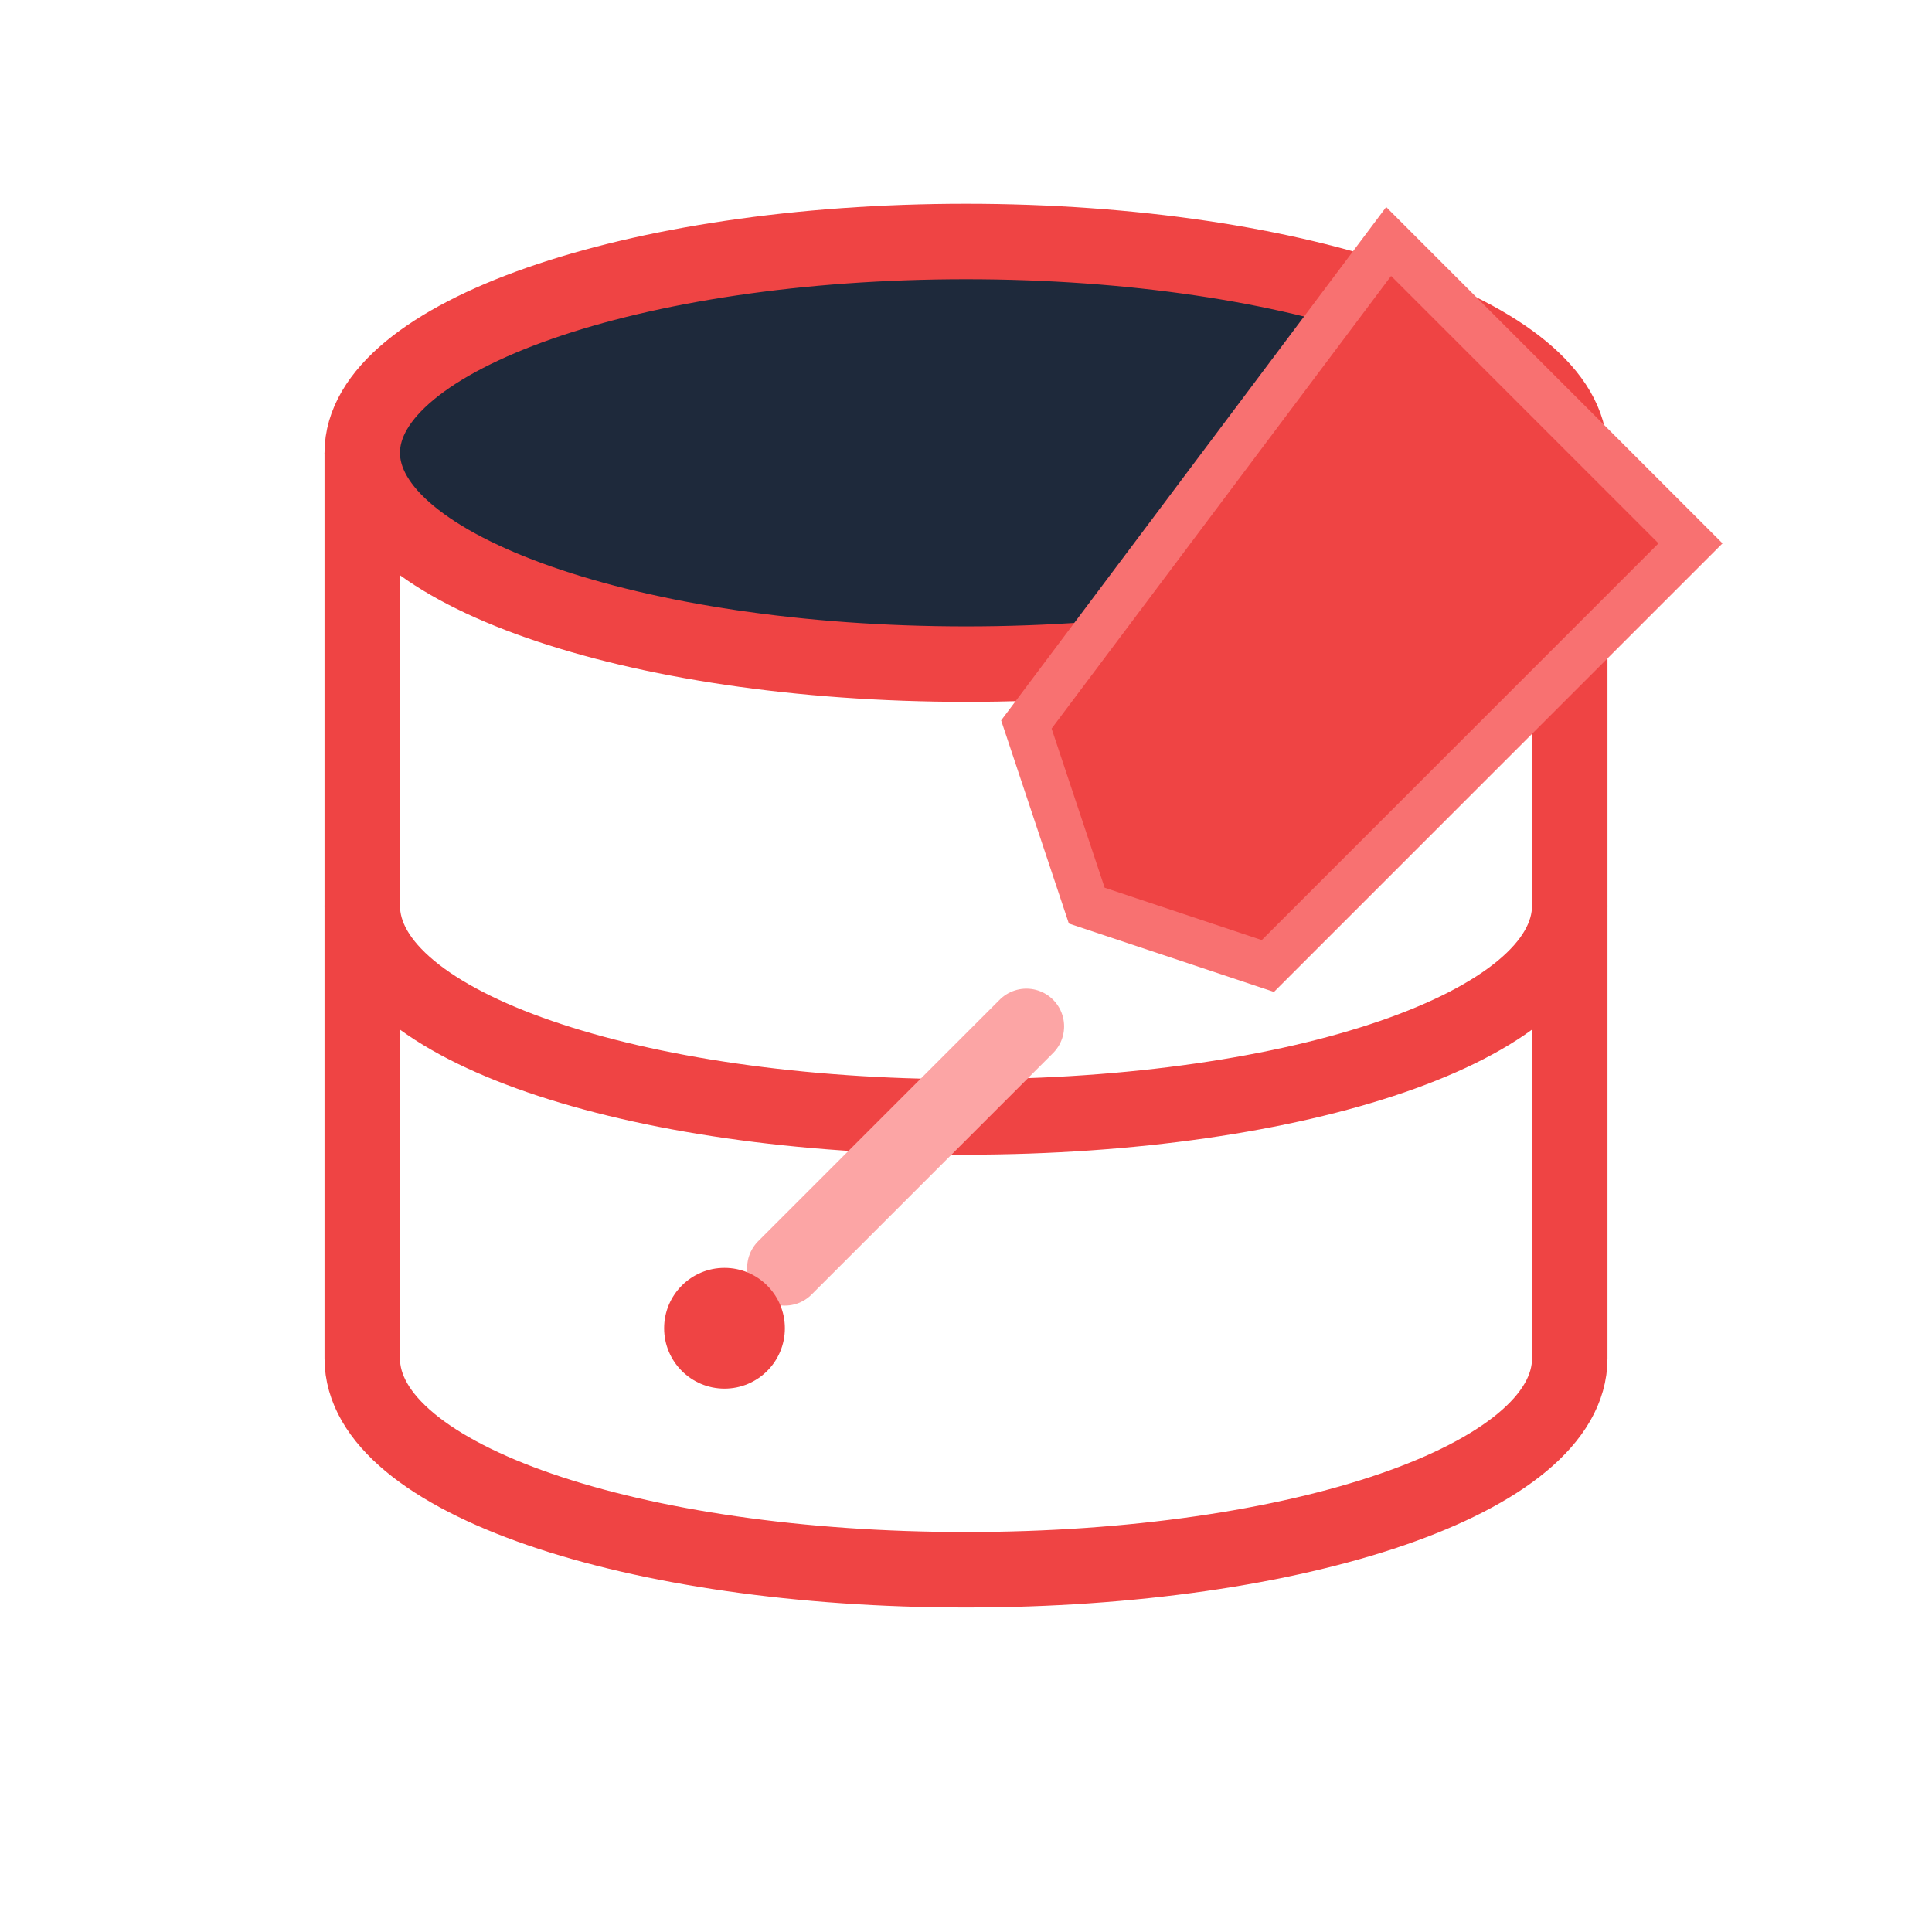
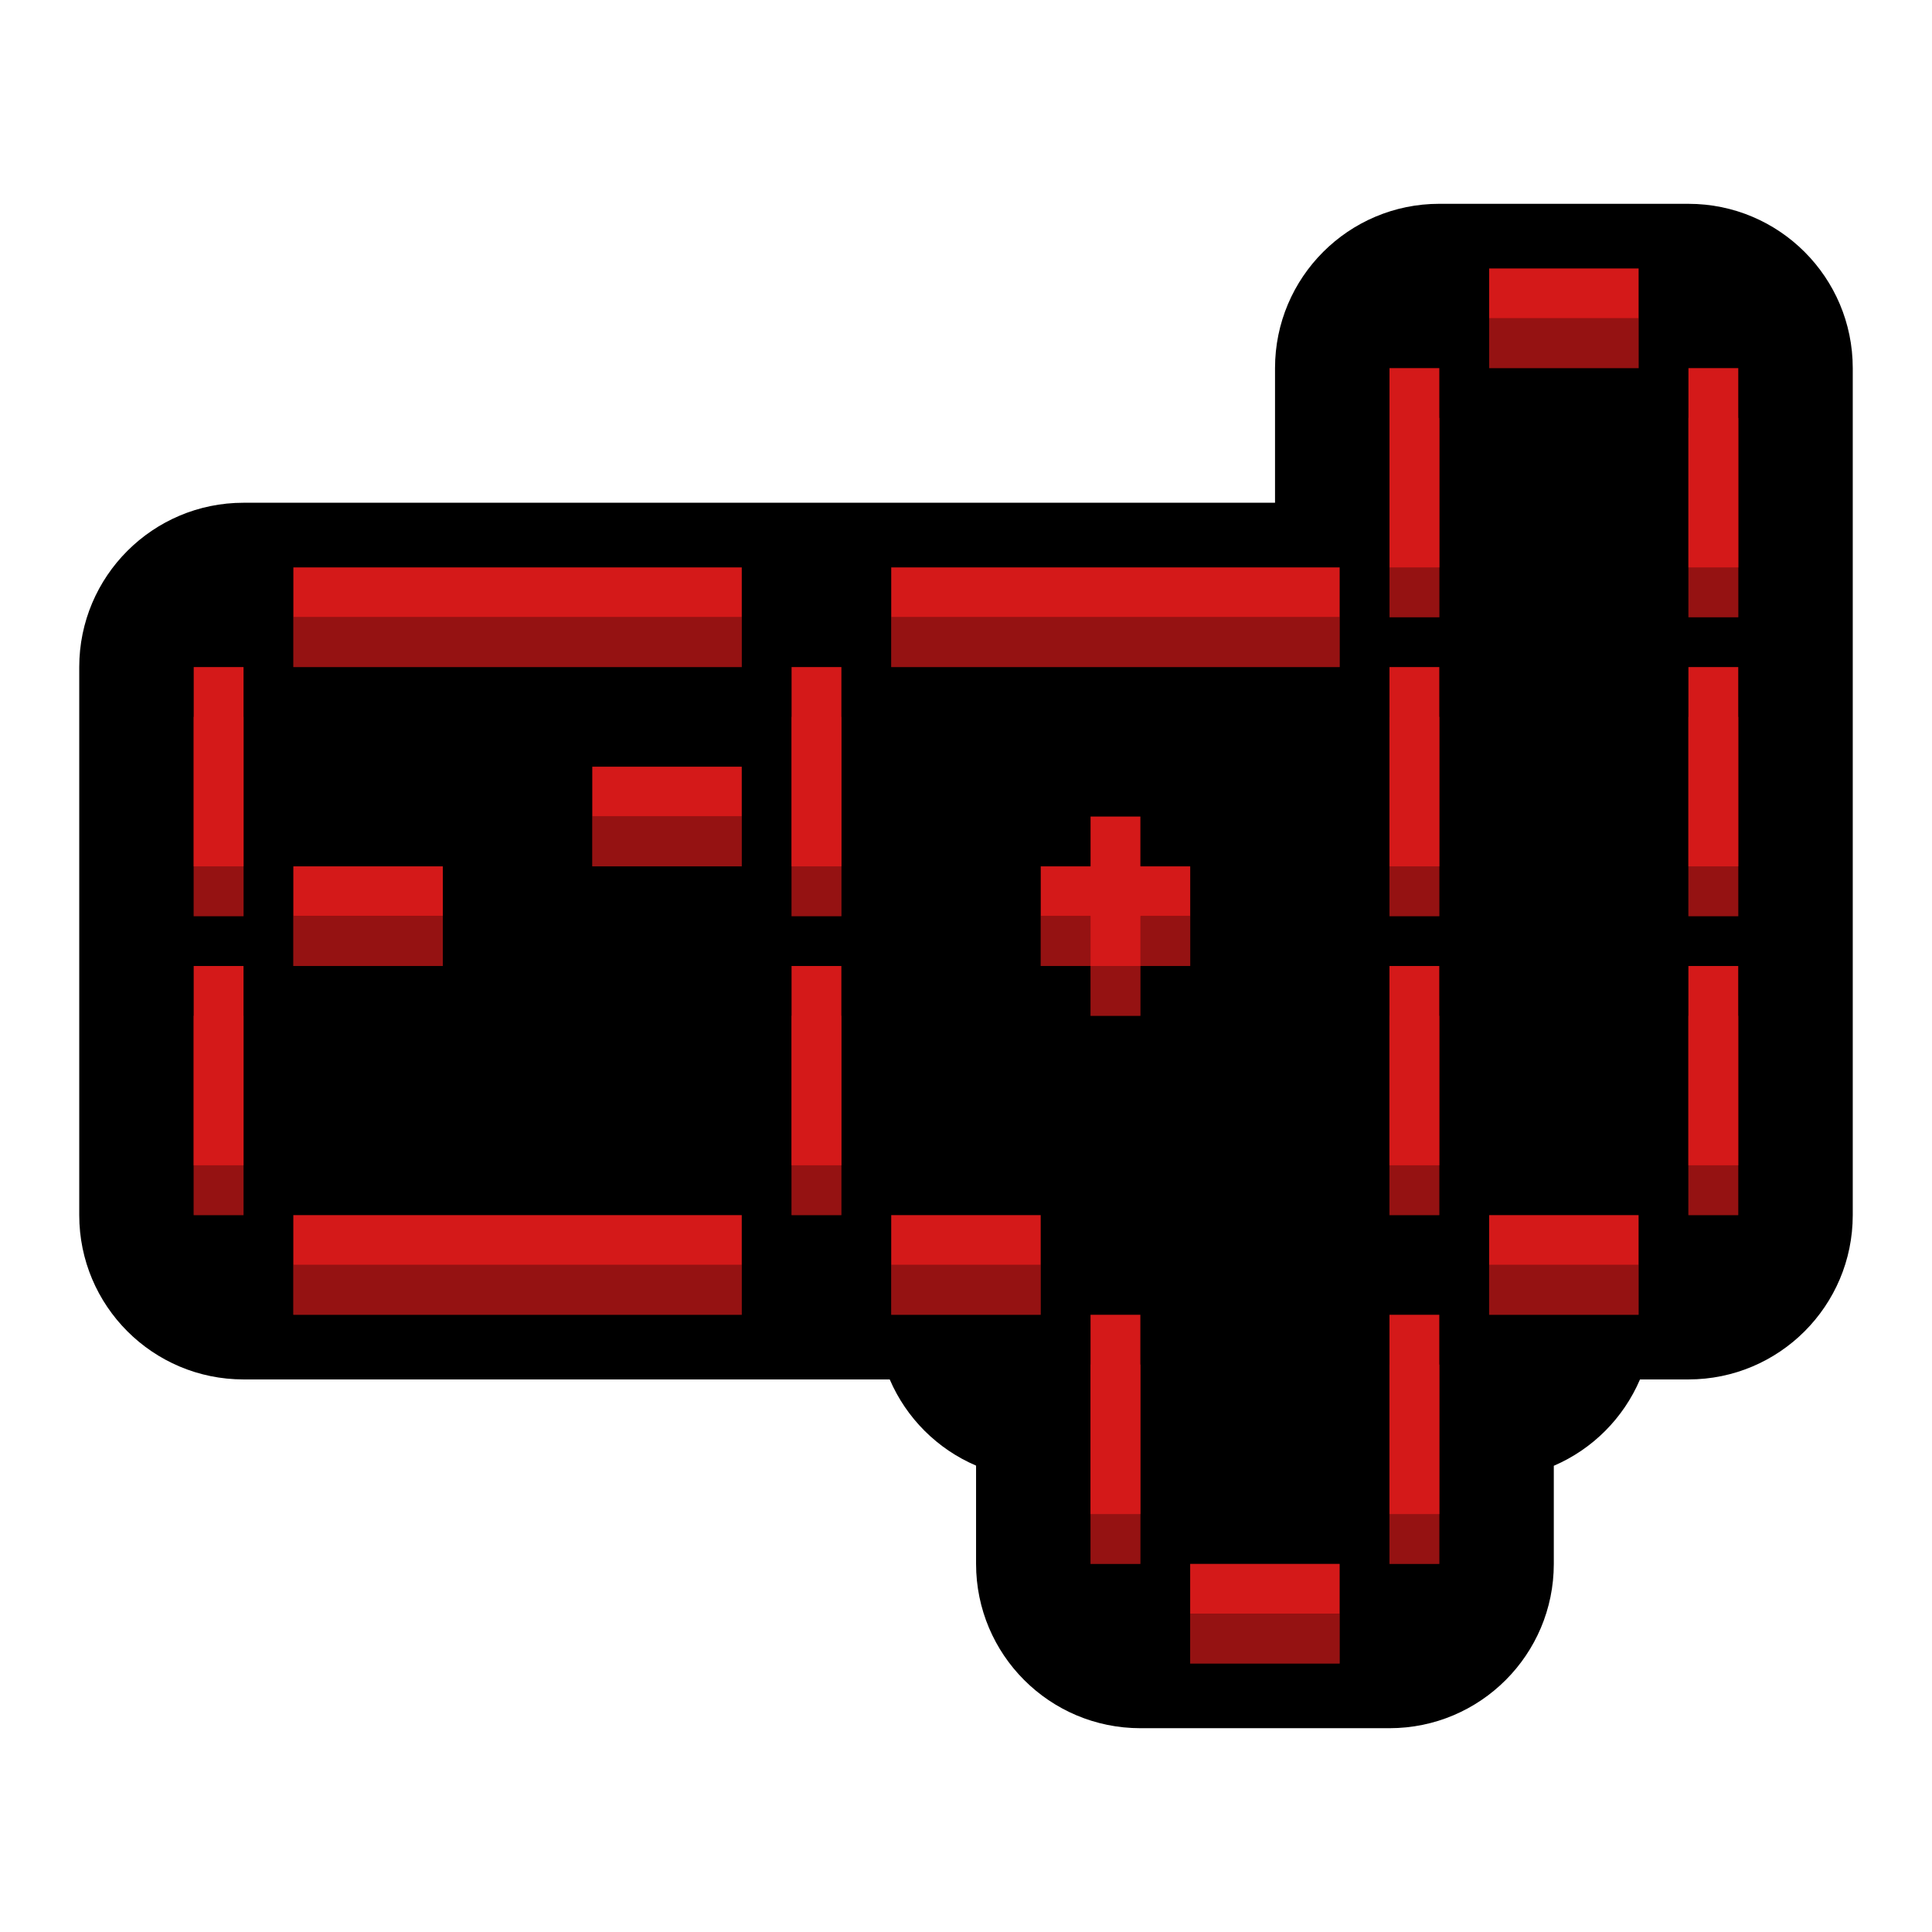
- <svg xmlns="http://www.w3.org/2000/svg" viewBox="0 0 64 64" width="64" height="64">
-   <ellipse cx="32" cy="15" rx="20" ry="7" fill="#1e293b" stroke="#ef4444" stroke-width="2.5" />
-   <path d="M12 15 V30 C12 34 21 37 32 37 C43 37 52 34 52 30 V15" fill="none" stroke="#ef4444" stroke-width="2.5" />
-   <path d="M12 30 V45 C12 49 21 52 32 52 C43 52 52 49 52 45 V30" fill="none" stroke="#ef4444" stroke-width="2.5" />
-   <polygon points="46,8 56,18 42,32 36,30 34,24" fill="#ef4444" stroke="#f87171" stroke-width="1.5" />
-   <line x1="34" y1="34" x2="26" y2="42" stroke="#fca5a5" stroke-width="2.5" stroke-linecap="round" />
-   <circle cx="24" cy="44" r="2" fill="#ef4444" />
+ <svg xmlns="http://www.w3.org/2000/svg" version="1.1" viewBox="0 0 512 512">
+   <g>
+     <path d="m381.44 54.01c-24.048 0.002-43.542 19.497-43.545 43.545v35.679h-273.35c-24.048 3e-3 -43.542 19.497-43.545 43.545v145.24c0.002 24.048 19.497 43.542 43.545 43.545h171.24c4.415 10.267 12.607 18.444 22.883 22.839v26.043c3e-3 24.048 19.497 43.542 43.545 43.545h66.016c24.048-3e-3 43.542-19.497 43.545-43.545v-25.999c10.268-4.414 18.445-12.607 22.841-22.883h12.839c24.048-3e-3 43.542-19.497 43.545-43.545v-224.46c-3e-3 -24.048-19.497-43.542-43.545-43.545z" color="#000000" color-rendering="auto" dominant-baseline="auto" image-rendering="auto" shape-rendering="auto" solid-color="#000000" style="font-feature-settings:normal;font-variant-alternates:normal;font-variant-caps:normal;font-variant-ligatures:normal;font-variant-numeric:normal;font-variant-position:normal;isolation:auto;mix-blend-mode:normal;shape-padding:0;text-decoration-color:#000000;text-decoration-line:none;text-decoration-style:solid;text-indent:0;text-orientation:mixed;text-transform:none;white-space:normal" />
+     <path d="m381.44 97.554v79.224h-316.89v145.24h211.26v26.409h26.409v66.019h66.017v-66.019h26.409v-26.409h52.815v-224.46z" />
+     <path d="m394.64 84.35v13.204h39.611v-13.204h-26.406zm-26.409 26.409v52.815h13.204v-52.815zm79.224 0v52.815h13.204v-52.815zm-369.71 52.815v13.204h118.83v-13.204h-105.63zm158.44 0v13.204h118.84v-13.204h-105.63zm-184.85 26.409v52.815h13.204v-52.815zm158.44 0v52.815h13.204v-52.815zm158.45 0v52.815h13.204v-52.815zm79.224 0v52.815h13.204v-52.815zm-290.49 26.406v13.204h39.613v-13.204h-26.409zm-79.221 26.409v13.202h39.611v-13.202h-26.409zm-26.409 26.406v52.815h13.204v-52.815zm158.44 0v52.815h13.204v-52.815zm158.45 0v52.815h13.204v-52.815zm79.224 0v52.815h13.204v-52.815zm-369.71 66.019v13.204h118.84v-13.204h-105.63zm158.45 0v13.204h39.613v-13.204h-26.409zm158.45 0v13.204h39.611v-13.204h-26.406zm-105.63 26.409v52.815h13.204v-52.815zm79.221 0v52.815h13.204v-52.815zm-52.815 66.017v13.204h39.613v-13.204h-26.409z" fill="#d41919" />
+     <path d="m394.64 84.35v13.204h39.611v-13.204h-26.406zm-26.409 26.409v52.815h13.204v-52.815zm79.224 0v52.815h13.204v-52.815zm-369.71 52.815v13.204h118.83v-13.204h-105.63zm158.44 0v13.204h118.84v-13.204h-105.63zm-184.85 26.409v52.815h13.204v-52.815zm158.44 0v52.815h13.204v-52.815zm158.45 0v52.815h13.204v-52.815zm79.224 0v52.815h13.204v-52.815zm-290.49 26.406v13.204h39.613v-13.204h-26.409zm-79.221 26.409v13.202h39.611v-13.202h-26.409zm-26.409 26.406v52.815h13.204v-52.815zm158.44 0v52.815h13.204v-52.815zm158.45 0v52.815h13.204v-52.815zm79.224 0v52.815h13.204v-52.815zm-369.71 66.019v13.204h118.84v-13.204h-105.63zm158.45 0v13.204h39.613v-13.204h-26.409zm158.45 0v13.204h39.611v-13.204h-26.406zm-105.63 26.409v52.815h13.204v-52.815zm79.221 0v52.815h13.204v-52.815zm-52.815 66.017v13.204h39.613v-13.204h-26.409z" opacity=".3" />
+     <path d="m394.64 71.146v13.204h39.611v-13.204h-26.406zm-26.409 26.409v52.815h13.204v-52.815zm79.224 0v52.815h13.204v-52.815zm-369.71 52.815v13.204h118.83v-13.204h-105.63zm158.44 0v13.204h118.84v-13.204h-105.63zm-184.85 26.409v52.815h13.204v-52.815zm158.44 0v52.815h13.204v-52.815zm158.45 0v52.815h13.204v-52.815zm79.224 0v52.815h13.204v-52.815zm-290.49 26.406v13.204h39.613v-13.204h-26.409zm-79.221 26.409v13.202h39.611v-13.202h-26.409zm-26.409 26.406v52.815h13.204v-52.815zm158.44 0v52.815h13.204v-52.815zm158.45 0v52.815h13.204v-52.815zm79.224 0v52.815h13.204v-52.815zm-369.71 66.019v13.204h118.84v-13.204h-105.63zm158.45 0v13.204h39.613v-13.204h-26.409zm158.45 0v13.204h39.611v-13.204h-26.406zm-105.63 26.409v52.815h13.204v-52.815zm79.221 0v52.815h13.204v-52.815zm-52.815 66.017v13.204h39.613v-13.204h-26.409z" fill="#d41919" />
+     <path d="m289.01 229.59v13.203h-13.205v13.205h13.205v13.205h13.205v-13.205h13.205v-13.205h-13.205v-13.203z" fill="#d41919" />
+     <path d="m289.01 229.59v13.203h-13.205v13.205h13.205v13.205h13.205v-13.205h13.205v-13.205h-13.205v-13.203z" opacity=".3" />
+     <path d="m289.01 216.39v13.203h-13.205v13.205h13.205v13.205h13.205v-13.205h13.205v-13.205h-13.205v-13.203z" fill="#d41919" />
+   </g>
</svg>
